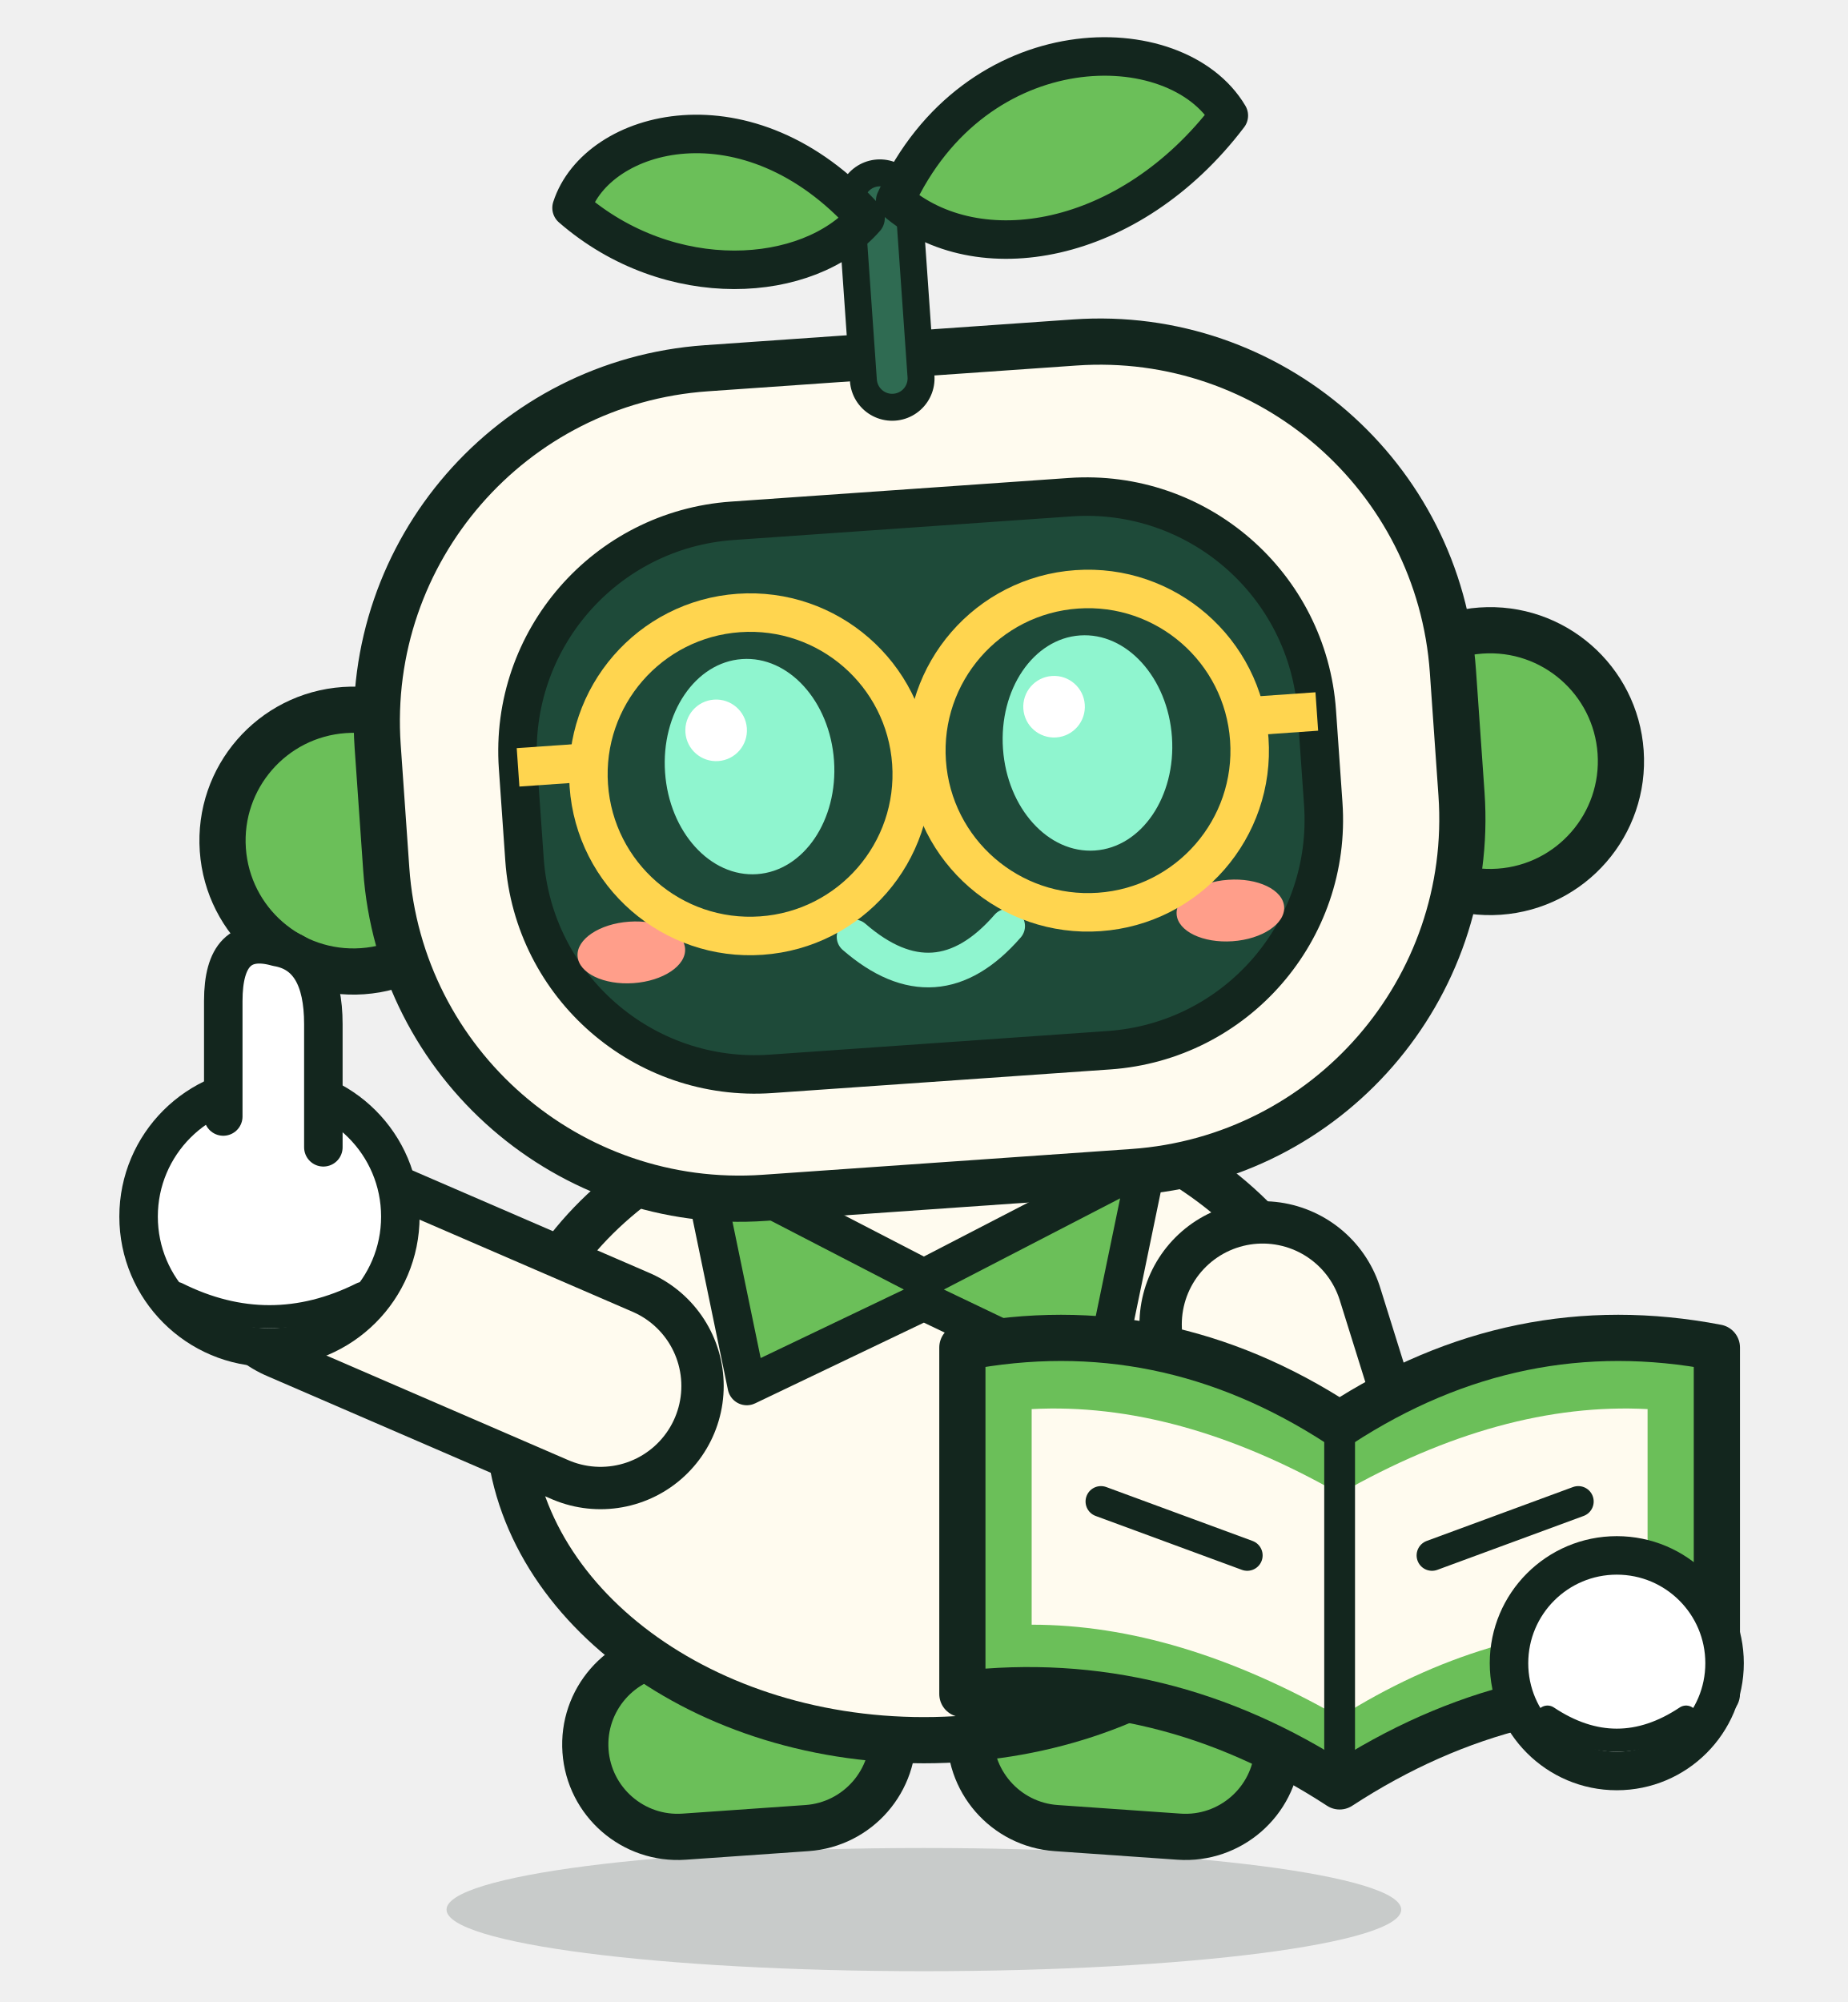
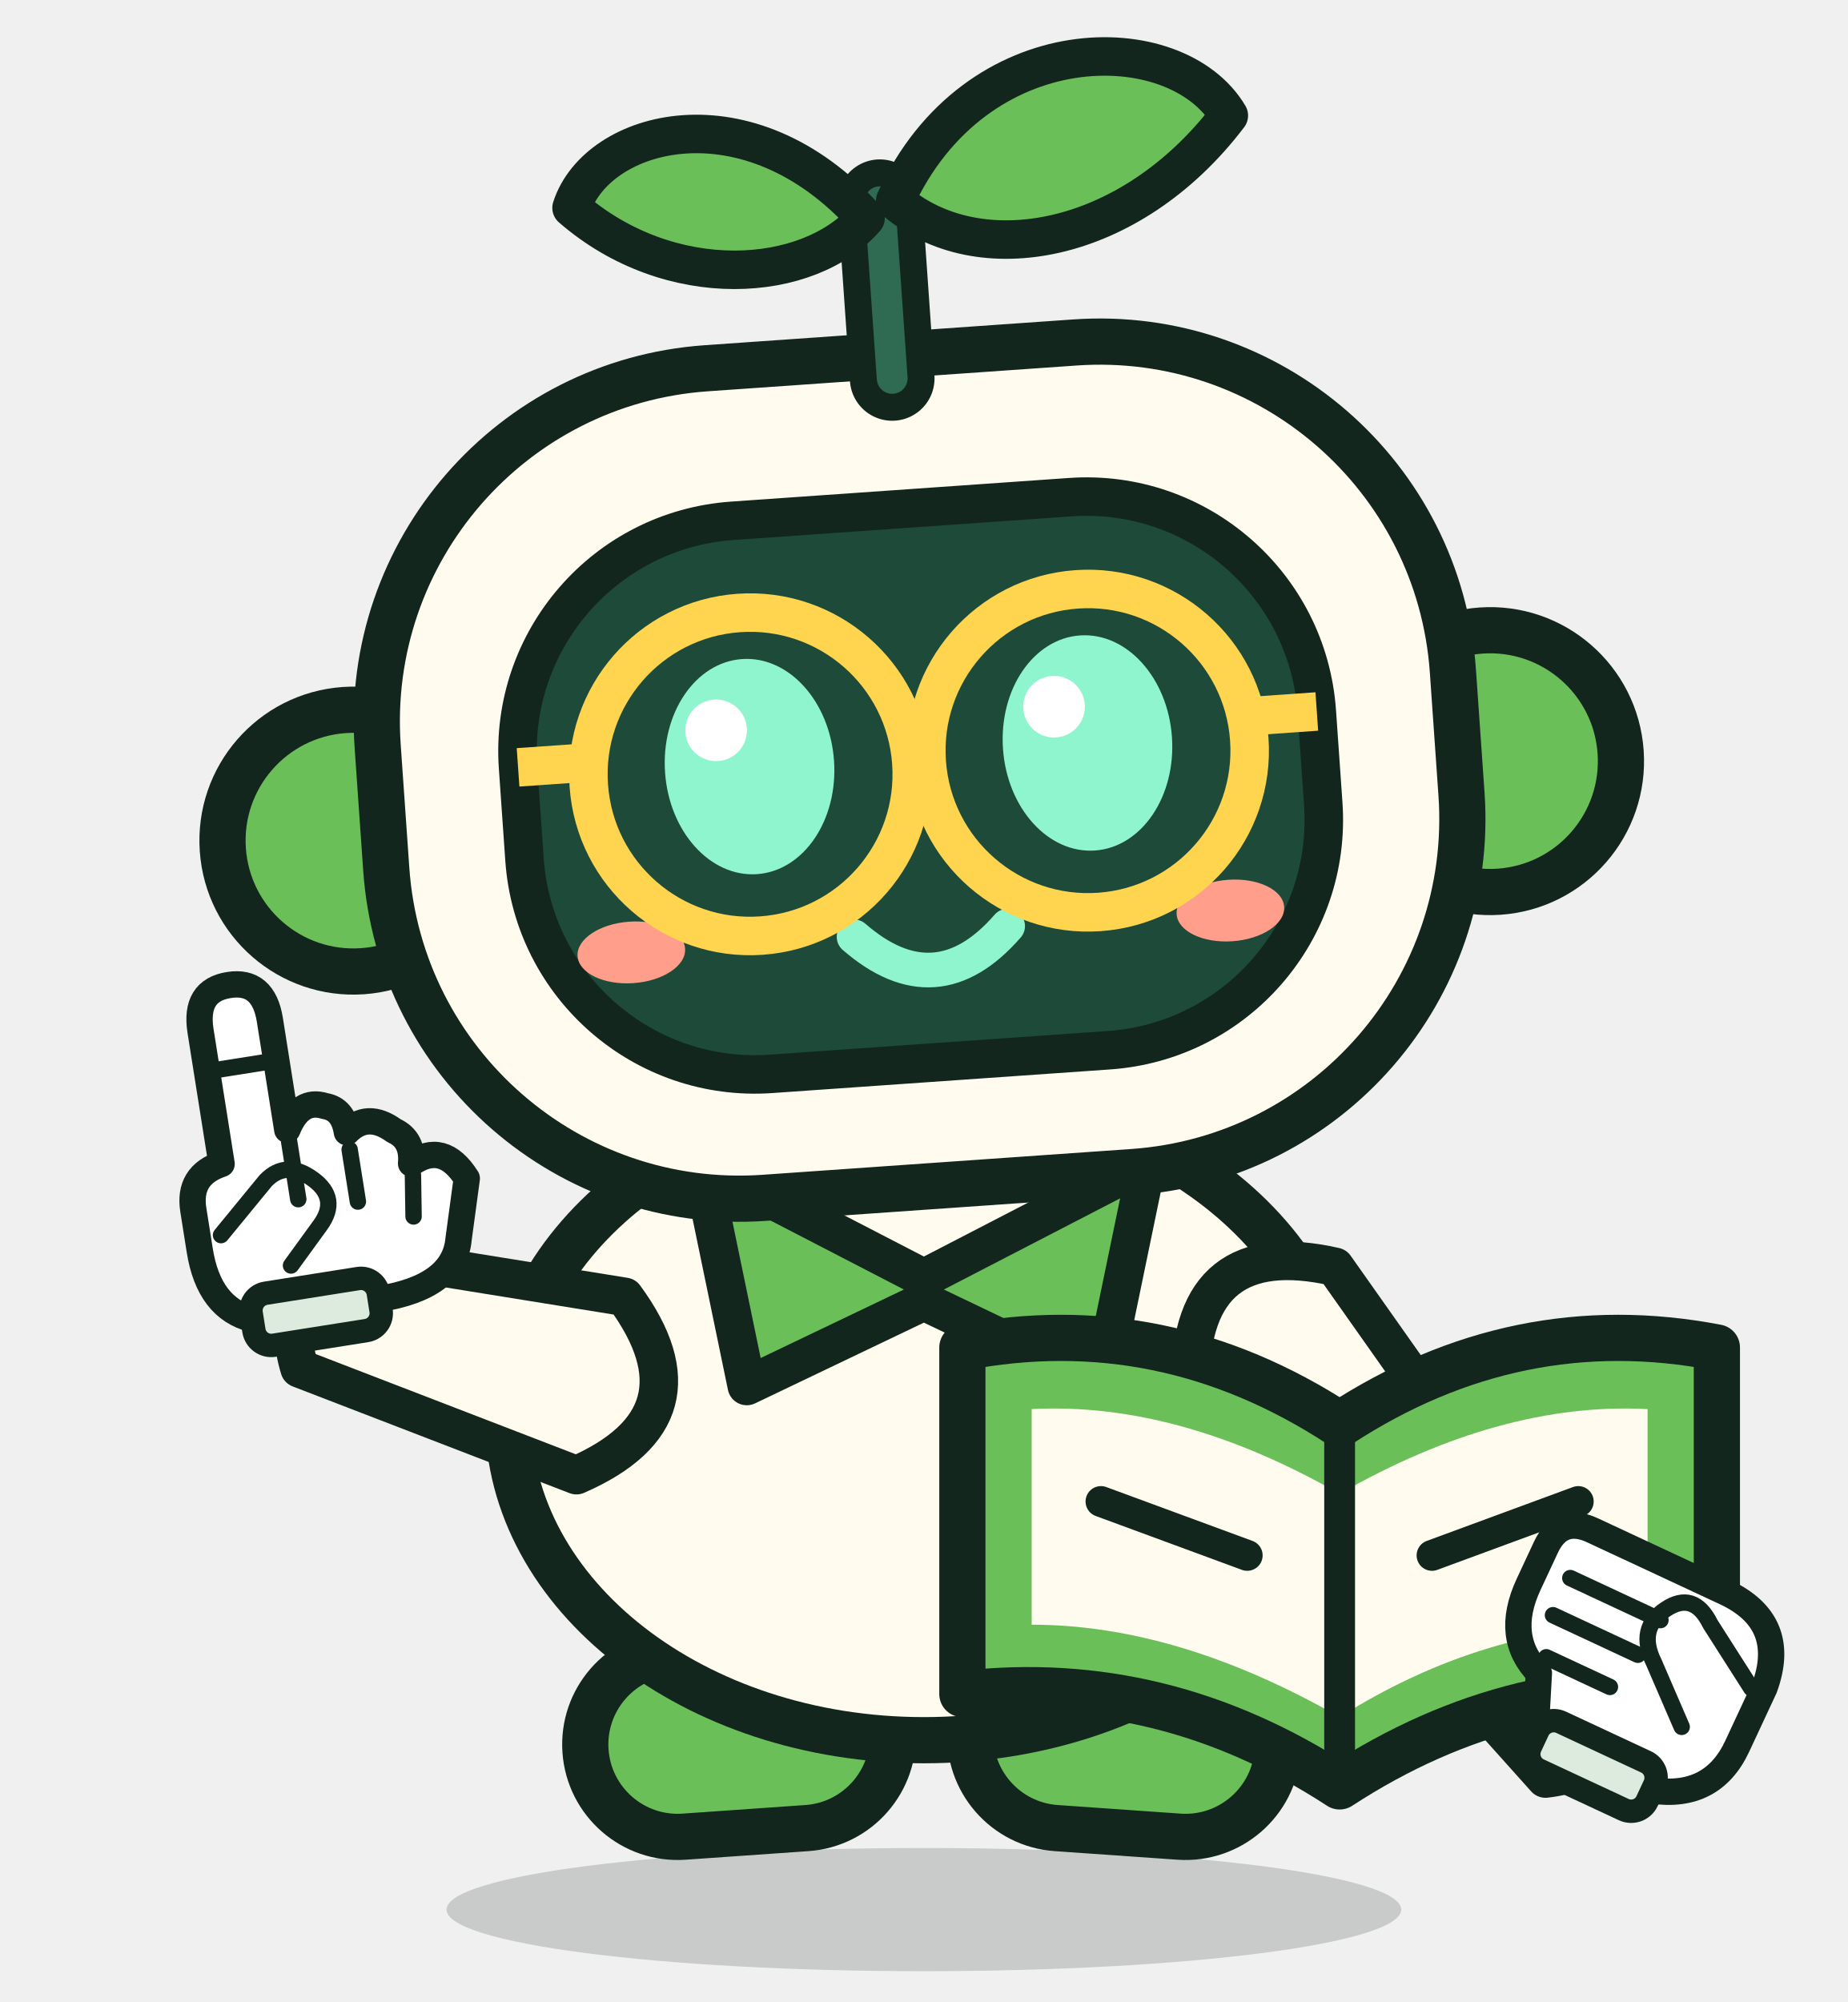
<svg xmlns="http://www.w3.org/2000/svg" class="ch ch-learn" viewBox="0 0 240 260">
  <style>.ch-hop{animation:h 2.4s ease-in-out infinite}.ch-wave{transform-box:view-box;transform-origin:78px 176px;animation:w 1.6s ease-in-out infinite}.ch-eye{transform-box:fill-box;transform-origin:center;animation:b 4.5s infinite}@keyframes h{0%,100%{transform:translateY(0)}50%{transform:translateY(-8px)}}@keyframes w{0%,100%{transform:rotate(0)}50%{transform:rotate(18deg)}}@keyframes b{0%,94%,100%{transform:scaleY(1)}97%{transform:scaleY(.1)}}@media(prefers-reduced-motion:reduce){*{animation:none!important}}</style>
  <ellipse class="ch-shadow" cx="120" cy="248" rx="62" ry="8" fill="#13261E" fill-opacity=".18" />
  <g class="ch-hop">
    <rect x="76" y="214" width="40" height="24" rx="12" fill="#6BBF59" stroke="#13261E" stroke-linejoin="round" stroke-linecap="round" stroke-width="6" transform="rotate(-4 96 226)" />
    <rect x="126" y="214" width="40" height="24" rx="12" fill="#6BBF59" stroke="#13261E" stroke-linejoin="round" stroke-linecap="round" stroke-width="6" transform="rotate(4 146 226)" />
    <ellipse cx="120" cy="184" rx="54" ry="42" fill="#FFFBEF" stroke="#13261E" stroke-linejoin="round" stroke-linecap="round" stroke-width="6" />
    <path d="M91 151 L120 166 L149 151 L143 180 L120 169 L97 180Z" fill="#6BBF59" stroke="#13261E" stroke-linejoin="round" stroke-linecap="round" stroke-width="5" />
    <g transform="rotate(-4 120 108)">
      <circle cx="46" cy="104" r="17" fill="#6BBF59" stroke="#13261E" stroke-linejoin="round" stroke-linecap="round" stroke-width="6" />
      <circle cx="194" cy="104" r="17" fill="#6BBF59" stroke="#13261E" stroke-linejoin="round" stroke-linecap="round" stroke-width="6" />
      <rect x="50" y="46" width="140" height="108" rx="46" fill="#FFFBEF" stroke="#13261E" stroke-linejoin="round" stroke-linecap="round" stroke-width="6" />
      <rect x="68" y="66" width="104" height="72" rx="30" fill="#1E4A39" stroke="#13261E" stroke-linejoin="round" stroke-linecap="round" stroke-width="5" />
      <g class="ch-eye">
        <ellipse cx="98" cy="98" rx="11" ry="14" fill="#8FF5CF" />
        <circle cx="94" cy="93" r="4" fill="#fff" />
      </g>
      <g class="ch-eye">
        <ellipse cx="142" cy="98" rx="11" ry="14" fill="#8FF5CF" />
        <circle cx="138" cy="93" r="4" fill="#fff" />
      </g>
      <ellipse cx="81" cy="121" rx="7" ry="4" fill="#FF9E8A" />
      <ellipse cx="159" cy="121" rx="7" ry="4" fill="#FF9E8A" />
      <path d="M110 121 Q120 131 130 121" stroke="#8FF5CF" stroke-width="4.5" fill="none" stroke-linecap="round" />
      <g fill="none" stroke="#FFD54F" stroke-width="5">
        <circle cx="98" cy="99" r="21" />
        <circle cx="142" cy="99" r="21" />
        <path d="M119 97 H121 M77 96 H68 M163 96 H172" />
      </g>
      <path d="M120 49 V26" stroke="#13261E" stroke-width="11" stroke-linecap="round" />
      <path d="M120 49 V26" stroke="#2F6B52" stroke-width="4" stroke-linecap="round" />
      <path d="M118 28 C104 10 84 14 80 24 C92 36 110 36 118 28Z M122 26 C134 4 160 6 166 18 C152 34 132 36 122 26Z" fill="#6BBF59" stroke="#13261E" stroke-linejoin="round" stroke-linecap="round" stroke-width="5" />
    </g>
    <g class="ch-wave">
-       <path d="M78 180 L41 164" stroke="#13261E" stroke-width="32" stroke-linecap="round" fill="none" />
-       <path d="M78 180 L41 164" stroke="#FFFBEF" stroke-width="21" stroke-linecap="round" fill="none" />
-       <circle cx="35" cy="158" r="17" fill="#FFFFFF" stroke="#13261E" stroke-linejoin="round" stroke-linecap="round" stroke-width="5" />
-       <path d="M23 168 q12 6 24 0" stroke="#13261E" stroke-width="3" fill="none" stroke-linecap="round" />
-       <path d="M29 145 V130 Q29 121 36 123 Q42 124 42 133 V149" fill="#FFFFFF" stroke="#13261E" stroke-linejoin="round" stroke-linecap="round" stroke-width="5" />
+       <path d="M81.13 168.42     L43.09 162.28     Q36.17 168.70 38.91 177.72     L74.87 191.58     Q92.48 183.91 81.13 168.42Z" fill="#FFFBEF" stroke="#13261E" stroke-linejoin="round" stroke-linecap="round" stroke-width="5" />
+       <g class="ch-hand" transform="translate(41 170) rotate(-9) scale(0.76)">
+         <path d="M-11 0 Q-18-3-18-13 L-18-20 Q-18-26-12-27 V-50 Q-12-57-6-57 Q0-57 0-50 V-31 Q3-36 7-34 Q10-33 10-29 Q14-32 18-28 Q21-26 20-22 Q26-25 29-18 L26-8 Q24 0 11 0Z" fill="#FFFFFF" stroke="#13261E" stroke-linejoin="round" stroke-linecap="round" stroke-width="4.5" />
+         <path d="M-10-43 H-2 M0-29 V-19 M10-26 V-17 M20-20 L19-13 M-14-15 L-5-23 Q-1-26 3-22 Q7-18 3-14 L-3-8" fill="none" stroke="#13261E" stroke-linejoin="round" stroke-linecap="round" stroke-width="2.8" />
+         <rect x="-11" y="-4" width="22" height="9" rx="3" fill="#DCEBDD" stroke="#13261E" stroke-linejoin="round" stroke-linecap="round" stroke-width="4" />
+       </g>
    </g>
-     <path d="M164 172 L174 204" stroke="#13261E" stroke-width="32" stroke-linecap="round" fill="none" />
-     <path d="M164 172 L174 204" stroke="#FFFBEF" stroke-width="21" stroke-linecap="round" fill="none" />
+     <path d="M154.61 179.48     L200.74 230.98     Q210.11 229.91 213.26 221.02     L173.39 164.52     Q154.66 160.27 154.61 179.48Z" fill="#FFFBEF" stroke="#13261E" stroke-linejoin="round" stroke-linecap="round" stroke-width="5" />
    <path d="M125 175 Q151 170 174 185 Q197 170 223 175 V220 Q197 217 174 232 Q151 217 125 220Z" fill="#6BBF59" stroke="#13261E" stroke-linejoin="round" stroke-linecap="round" stroke-width="6" />
    <path d="M134 183 Q153 182 174 194 Q195 182 214 183 V211 Q193 211 174 223 Q153 211 134 211Z" fill="#FFFBEF" />
    <path d="M174 186 V227 M143 195 L162 202 M186 202 L205 195" stroke="#13261E" stroke-width="4" stroke-linecap="round" />
-     <circle cx="210" cy="216" r="14" fill="#FFFFFF" stroke="#13261E" stroke-linejoin="round" stroke-linecap="round" stroke-width="5" />
-     <path d="M201 223 q9 6 18 0" stroke="#13261E" stroke-width="3" fill="none" stroke-linecap="round" />
+     <g class="ch-hand" transform="translate(207 229) rotate(25) scale(0.76)">
+       <path d="M-11 0 L-15-10 Q-23-13-23-23 V-30 Q-23-36-17-36 H8 Q20-36 21-24 V-13 Q21-3 11 0Z" fill="#FFFFFF" stroke="#13261E" stroke-linejoin="round" stroke-linecap="round" stroke-width="4.5" />
+       <path d="M-17-27 H0 M-17-20 H-1 M-15-13 H-3 M11-12 L2-20 Q-3-24 0-29 Q3-34 8-30 L19-23" fill="none" stroke="#13261E" stroke-linejoin="round" stroke-linecap="round" stroke-width="2.8" />
+       <rect x="-11" y="-4" width="22" height="9" rx="3" fill="#DCEBDD" stroke="#13261E" stroke-linejoin="round" stroke-linecap="round" stroke-width="4" />
+     </g>
  </g>
</svg>
